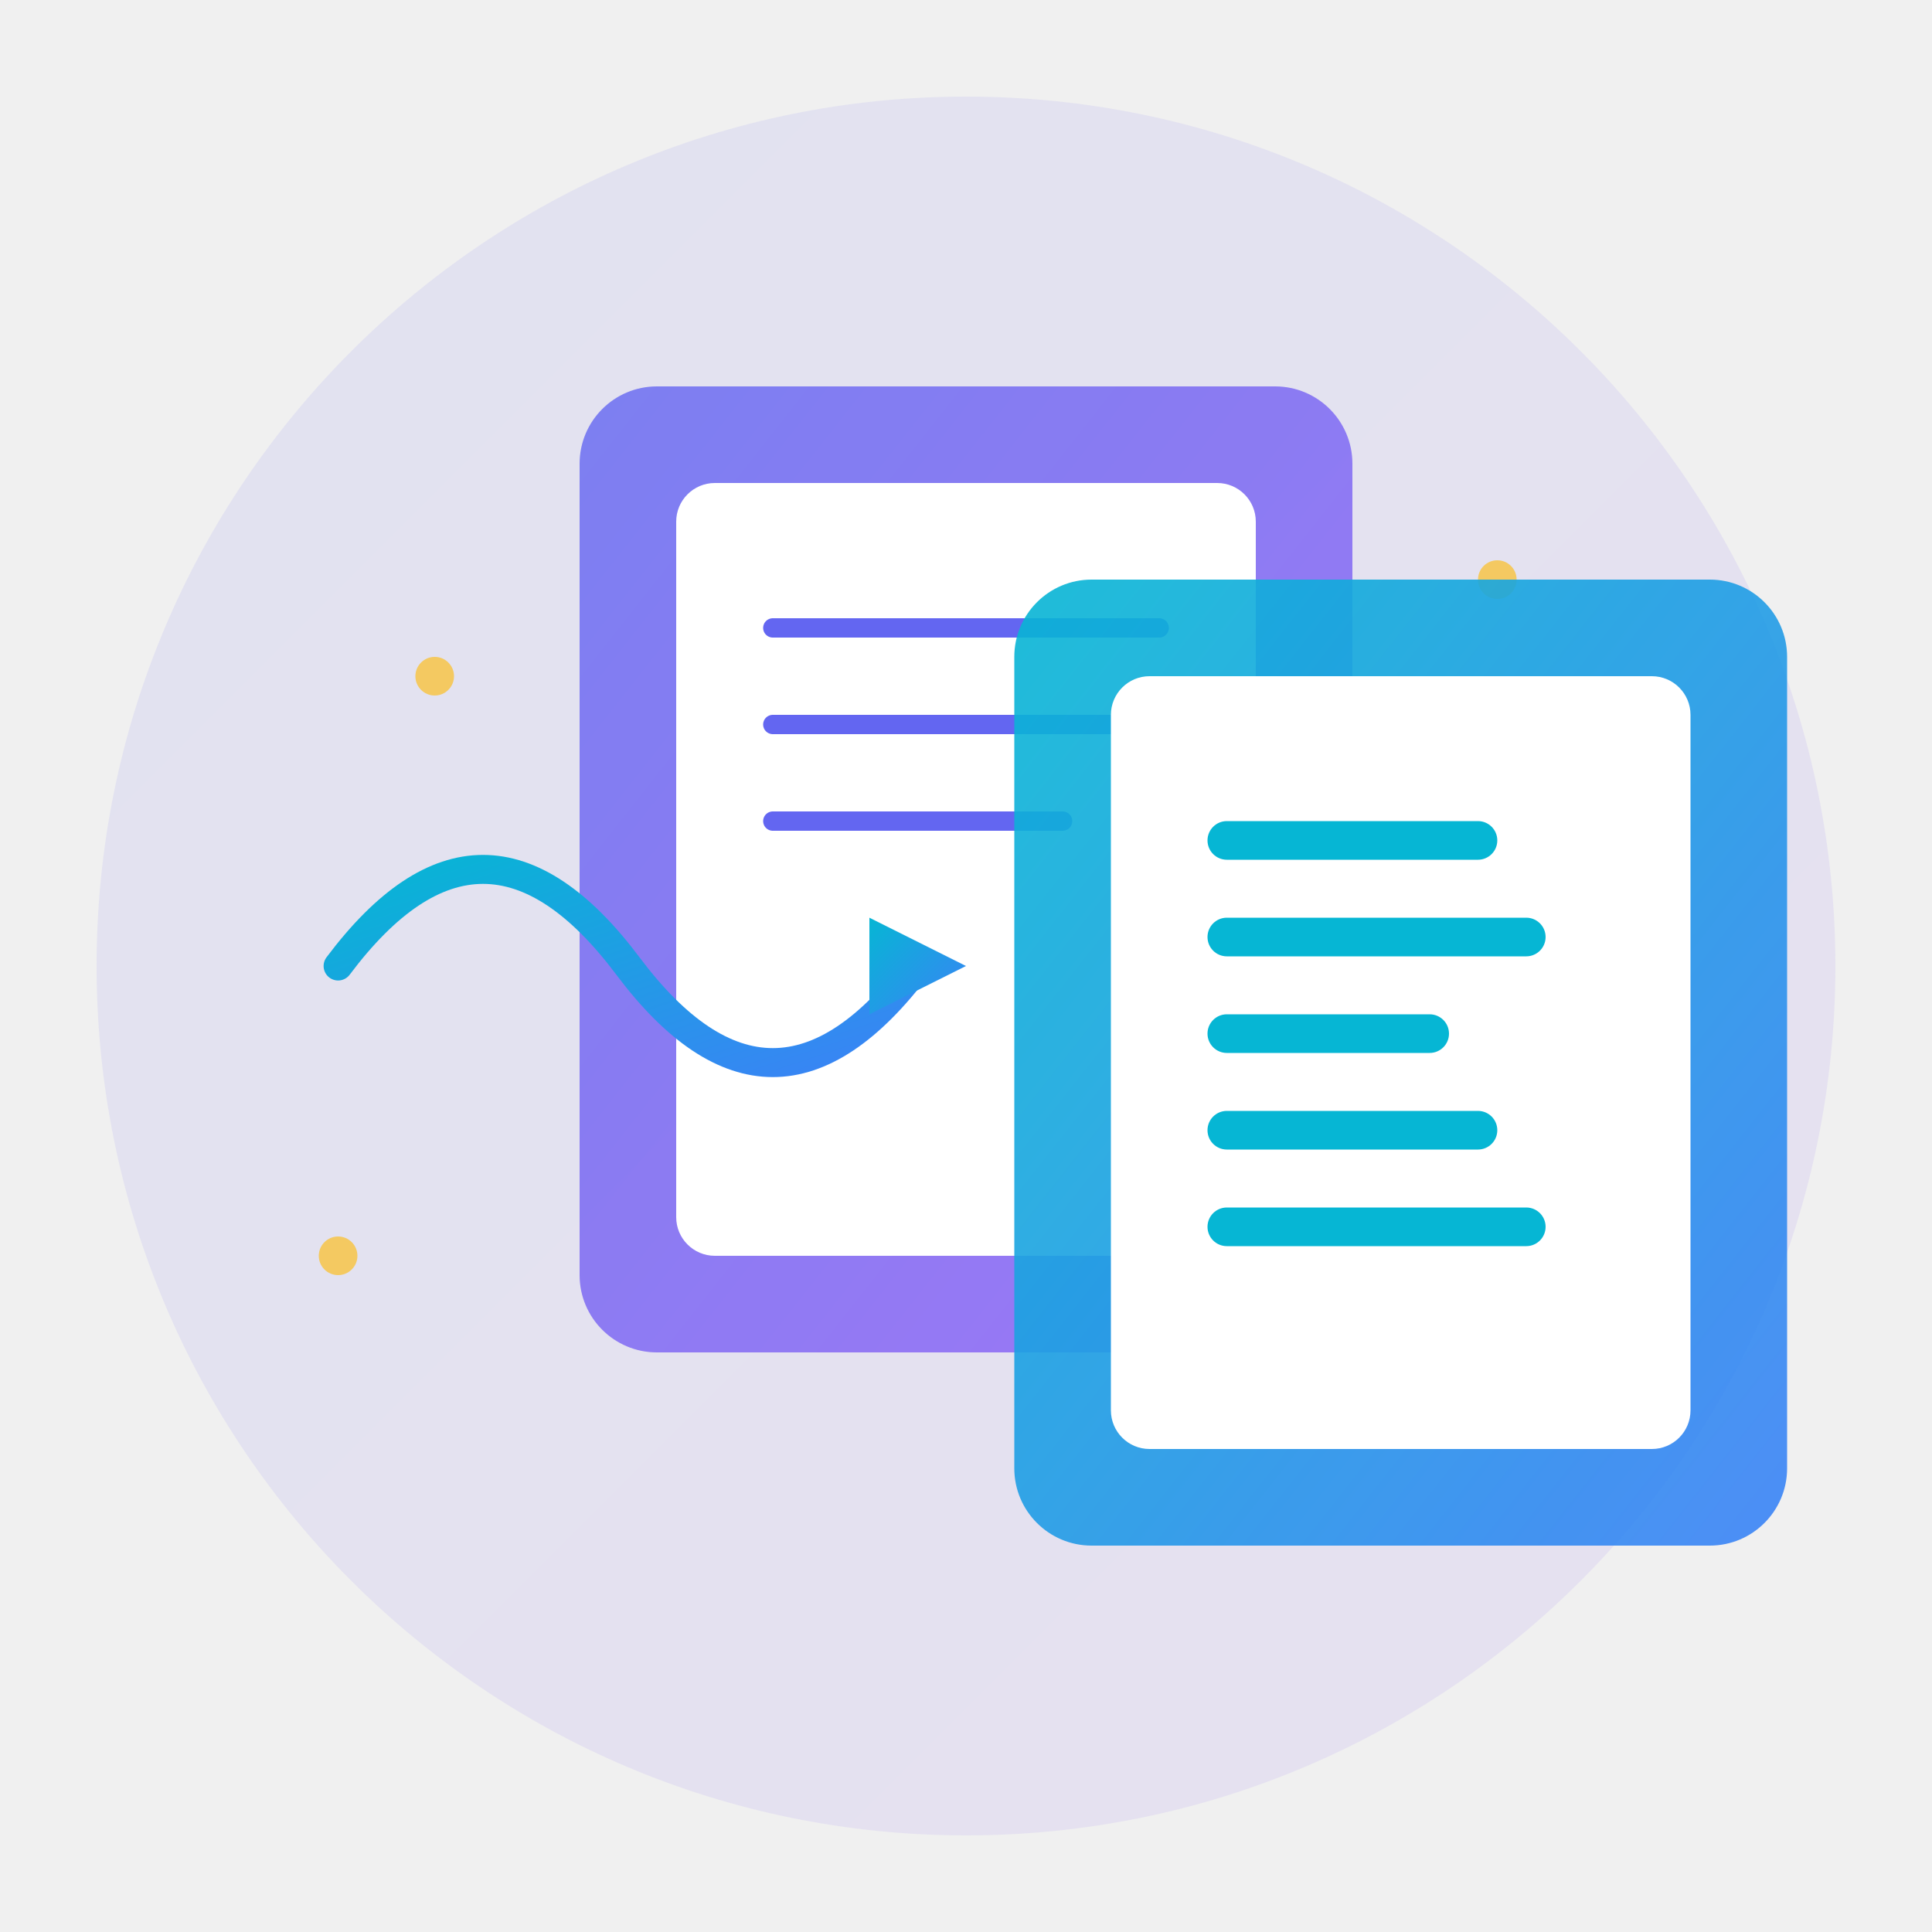
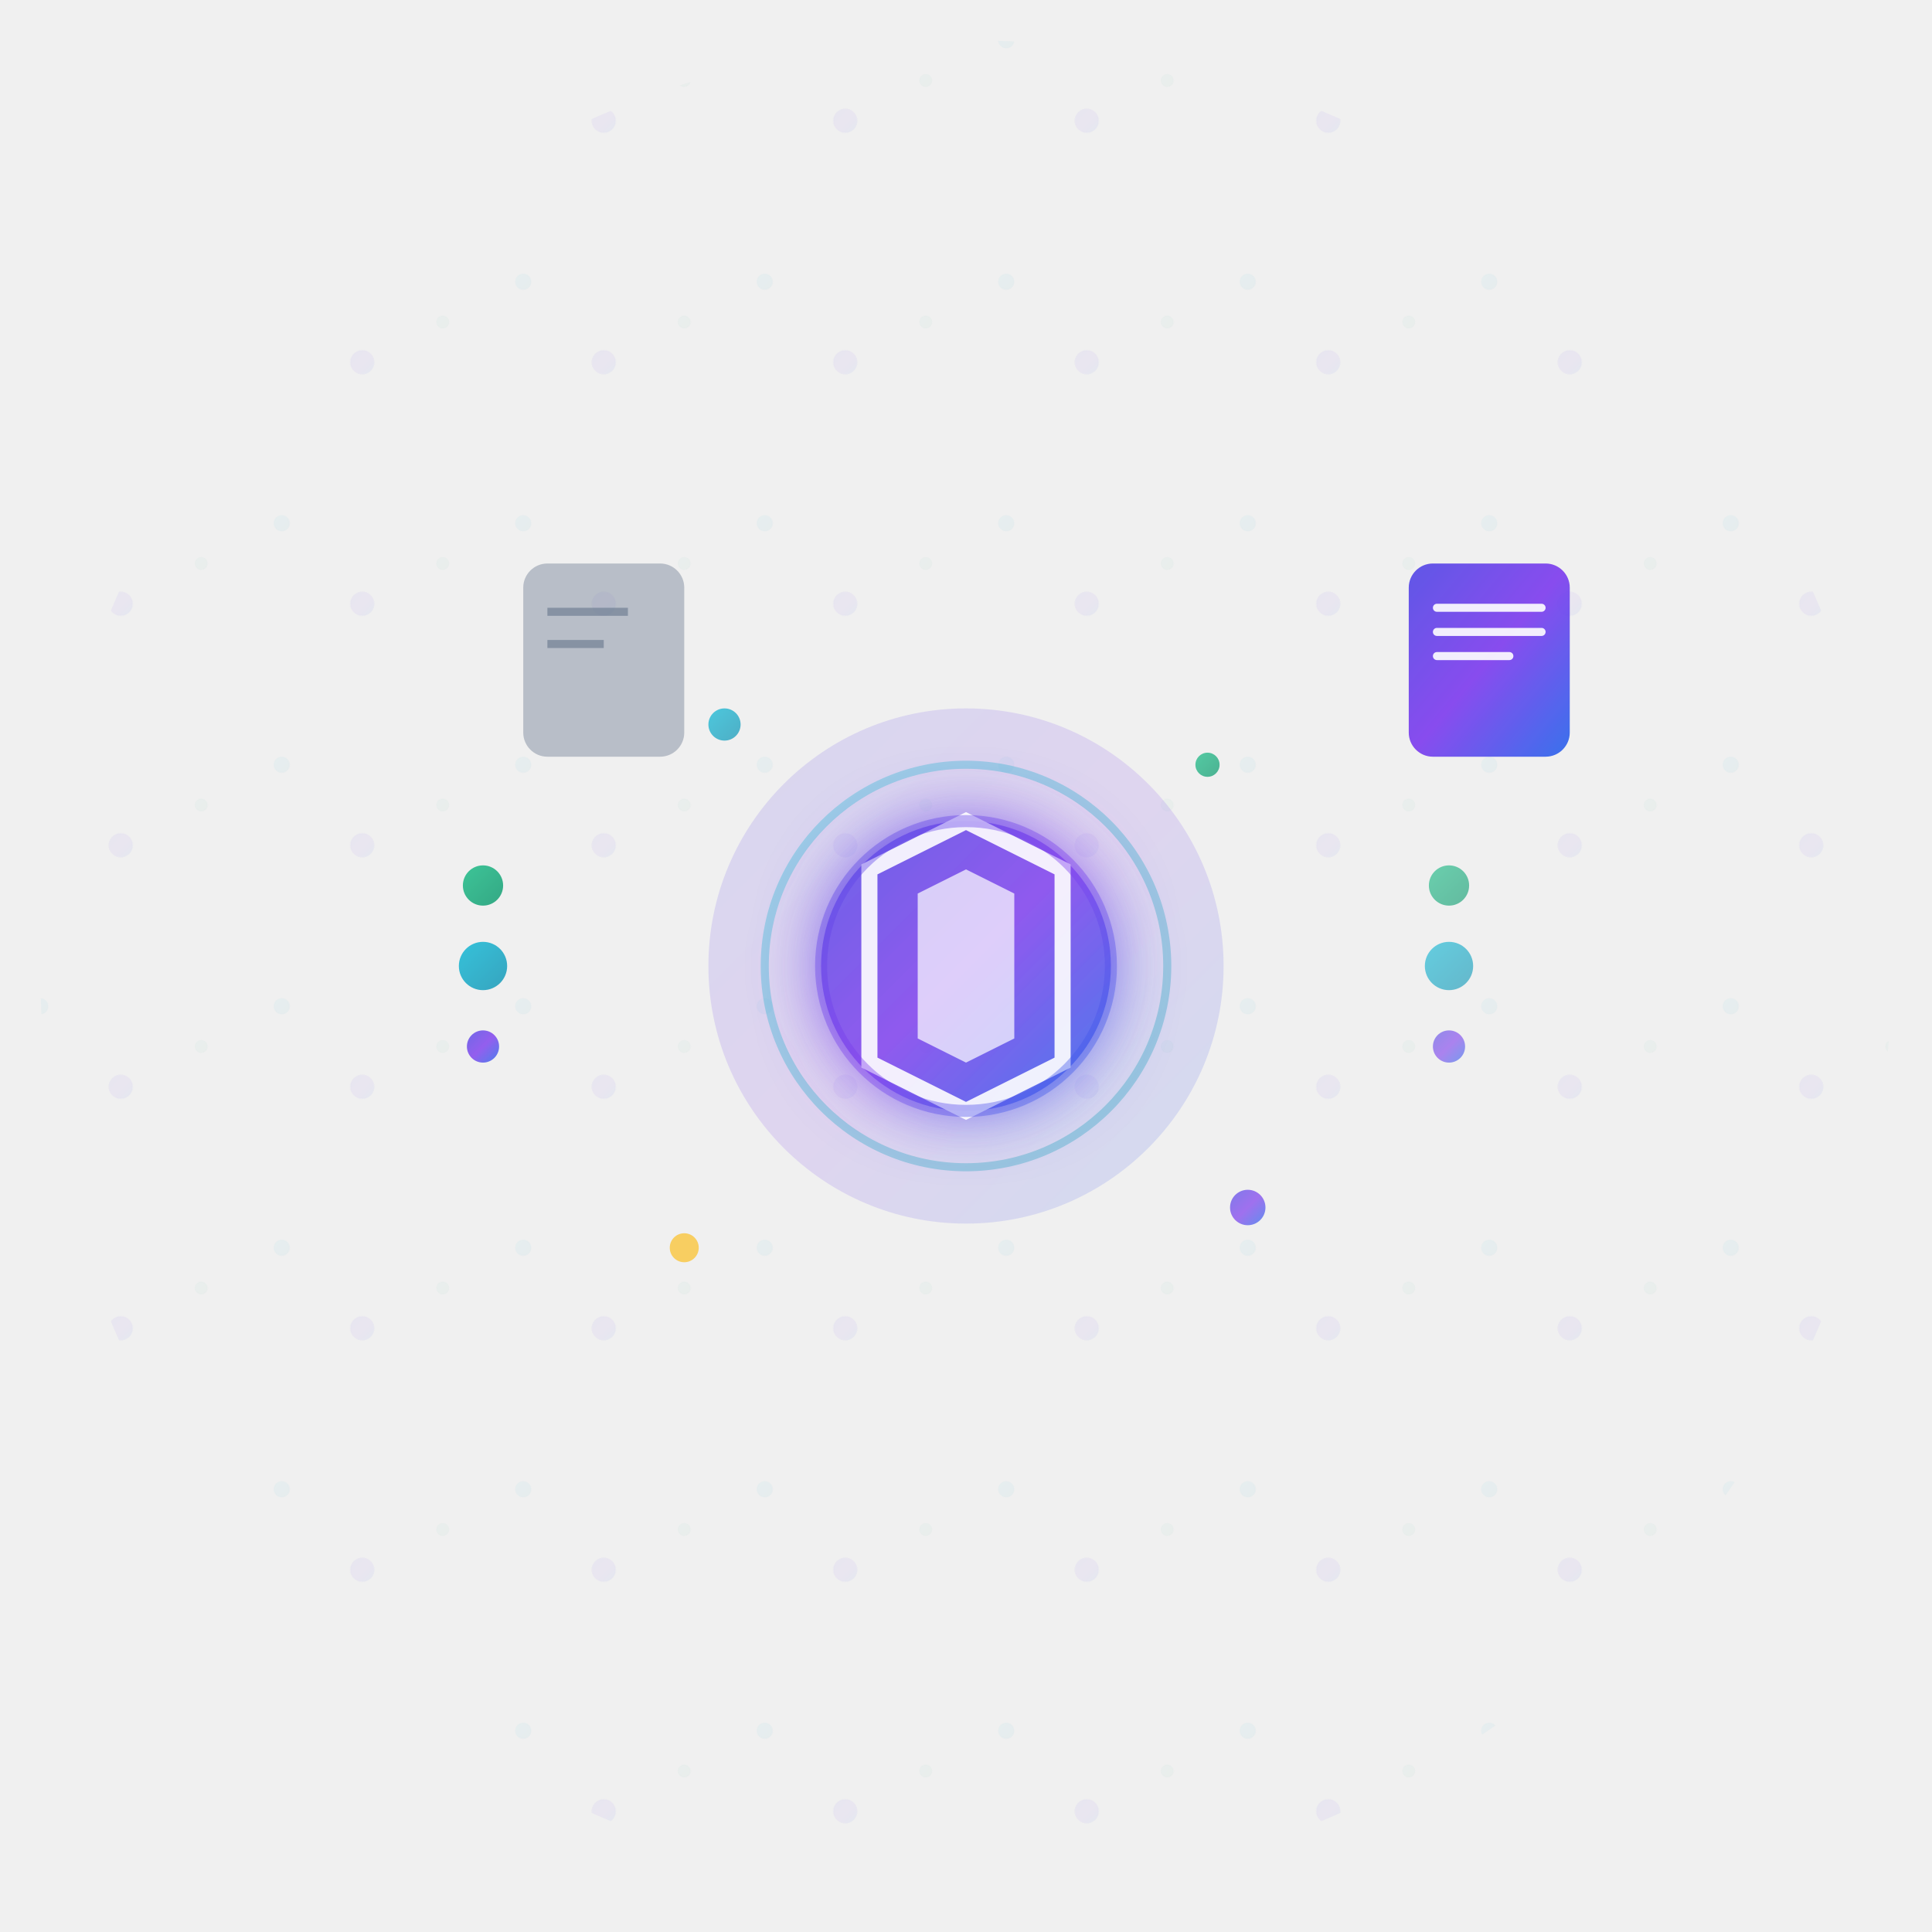
- <svg xmlns="http://www.w3.org/2000/svg" width="200" height="200" viewBox="0 0 200 200" fill="none">
+ <svg xmlns="http://www.w3.org/2000/svg" width="240" height="240" viewBox="0 0 240 240" fill="none">
  <defs>
-     <linearGradient id="a" x1="0%" y1="0%" x2="100%" y2="100%">
-       <stop offset="0%" style="stop-color:#6366f1;stop-opacity:1" />
-       <stop offset="100%" style="stop-color:#8b5cf6;stop-opacity:1" />
+     <linearGradient id="primaryGradient" x1="0%" y1="0%" x2="100%" y2="100%">
+       <stop offset="0%" stop-color="#4f46e5" stop-opacity="1" />
+       <stop offset="50%" stop-color="#7c3aed" stop-opacity="1" />
+       <stop offset="100%" stop-color="#2563eb" stop-opacity="1" />
    </linearGradient>
-     <linearGradient id="b" x1="0%" y1="0%" x2="100%" y2="100%">
-       <stop offset="0%" style="stop-color:#06b6d4;stop-opacity:1" />
-       <stop offset="100%" style="stop-color:#3b82f6;stop-opacity:1" />
+     <linearGradient id="accentGradient" x1="0%" y1="0%" x2="100%" y2="100%">
+       <stop offset="0%" stop-color="#06b6d4" stop-opacity="1" />
+       <stop offset="100%" stop-color="#0891b2" stop-opacity="1" />
    </linearGradient>
+     <linearGradient id="successGradient" x1="0%" y1="0%" x2="100%" y2="100%">
+       <stop offset="0%" stop-color="#10b981" stop-opacity="1" />
+       <stop offset="100%" stop-color="#059669" stop-opacity="1" />
+     </linearGradient>
+     <filter id="glow" x="-50%" y="-50%" width="200%" height="200%">
+       <feGaussianBlur stdDeviation="4" result="coloredBlur" />
+       <feMerge>
+         <feMergeNode in="coloredBlur" />
+         <feMergeNode in="SourceGraphic" />
+       </feMerge>
+     </filter>
+     <pattern id="neuralPattern" x="0" y="0" width="30" height="30" patternUnits="userSpaceOnUse">
+       <circle cx="15" cy="15" r="1.5" fill="url(#primaryGradient)" opacity="0.2" />
+       <circle cx="5" cy="5" r="1" fill="url(#accentGradient)" opacity="0.15" />
+       <circle cx="25" cy="10" r="0.8" fill="url(#successGradient)" opacity="0.1" />
+     </pattern>
  </defs>
-   <circle cx="100" cy="100" r="90" fill="url(#a)" opacity=".1" />
-   <rect x="60" y="40" width="80" height="100" rx="8" fill="url(#a)" opacity=".8" />
-   <rect x="70" y="50" width="60" height="80" rx="4" fill="#fff" />
-   <path stroke="#6366f1" stroke-width="2" stroke-linecap="round" d="M80 65h40M80 75h35M80 85h30" />
-   <path d="M35 100q15-20 30 0t30 0" stroke="url(#b)" stroke-width="3" stroke-linecap="round" />
-   <path fill="url(#b)" d="m90 95 10 5-10 5z" />
-   <g opacity=".7" fill="#fbbf24">
-     <circle cx="45" cy="70" r="2" />
-     <circle cx="155" cy="60" r="2" />
-     <circle cx="165" cy="140" r="2" />
-     <circle cx="35" cy="130" r="2" />
-   </g>
-   <rect x="105" y="60" width="80" height="100" rx="8" fill="url(#b)" opacity=".9" />
-   <rect x="115" y="70" width="60" height="80" rx="4" fill="#fff" />
-   <rect x="125" y="85" width="30" height="4" rx="2" fill="#06b6d4" />
-   <rect x="125" y="95" width="35" height="4" rx="2" fill="#06b6d4" />
-   <rect x="125" y="105" width="25" height="4" rx="2" fill="#06b6d4" />
-   <rect x="125" y="115" width="30" height="4" rx="2" fill="#06b6d4" />
-   <rect x="125" y="125" width="35" height="4" rx="2" fill="#06b6d4" />
+   <circle cx="120" cy="120" r="115" fill="url(#neuralPattern)" opacity="0.3" />
+   <circle cx="120" cy="120" r="32" fill="url(#primaryGradient)" opacity="0.15" />
+   <circle cx="120" cy="120" r="18" fill="url(#primaryGradient)" opacity="0.8" filter="url(#glow)" />
+   <polygon points="120,102 132,108 132,132 120,138 108,132 108,108" fill="none" stroke="white" stroke-width="2" opacity="0.9" />
+   <polygon points="120,108 126,111 126,129 120,132 114,129 114,111" fill="white" opacity="0.7" />
+   <circle cx="60" cy="120" r="3" fill="url(#accentGradient)" opacity="0.8" />
+   <circle cx="60" cy="110" r="2.5" fill="url(#successGradient)" opacity="0.8" />
+   <circle cx="60" cy="130" r="2" fill="url(#primaryGradient)" opacity="0.8" />
+   <circle cx="180" cy="120" r="3" fill="url(#accentGradient)" opacity="0.6" />
+   <circle cx="180" cy="110" r="2.5" fill="url(#successGradient)" opacity="0.6" />
+   <circle cx="180" cy="130" r="2" fill="url(#primaryGradient)" opacity="0.6" />
+   <rect x="65" y="70" width="20" height="24" rx="3" fill="#64748b" opacity="0.4" />
+   <line x1="68" y1="76" x2="78" y2="76" stroke="#64748b" stroke-width="1" opacity="0.6" />
+   <line x1="68" y1="80" x2="75" y2="80" stroke="#64748b" stroke-width="1" opacity="0.6" />
+   <rect x="175" y="70" width="20" height="24" rx="3" fill="url(#primaryGradient)" opacity="0.9" />
+   <rect x="178" y="75" width="14" height="1" rx="0.5" fill="white" opacity="0.9" />
+   <rect x="178" y="78" width="14" height="1" rx="0.5" fill="white" opacity="0.9" />
+   <rect x="178" y="81" width="10" height="1" rx="0.5" fill="white" opacity="0.9" />
+   <circle cx="90" cy="90" r="2" fill="url(#accentGradient)" opacity="0.7" />
+   <circle cx="150" cy="95" r="1.5" fill="url(#successGradient)" opacity="0.7" />
+   <circle cx="85" cy="155" r="1.8" fill="#fbbf24" opacity="0.7" />
+   <circle cx="155" cy="150" r="2.2" fill="url(#primaryGradient)" opacity="0.7" />
+   <circle cx="120" cy="120" r="18" fill="none" stroke="url(#primaryGradient)" stroke-width="1.5" opacity="0.4" />
+   <circle cx="120" cy="120" r="25" fill="none" stroke="url(#accentGradient)" stroke-width="1" opacity="0.3" />
</svg>
